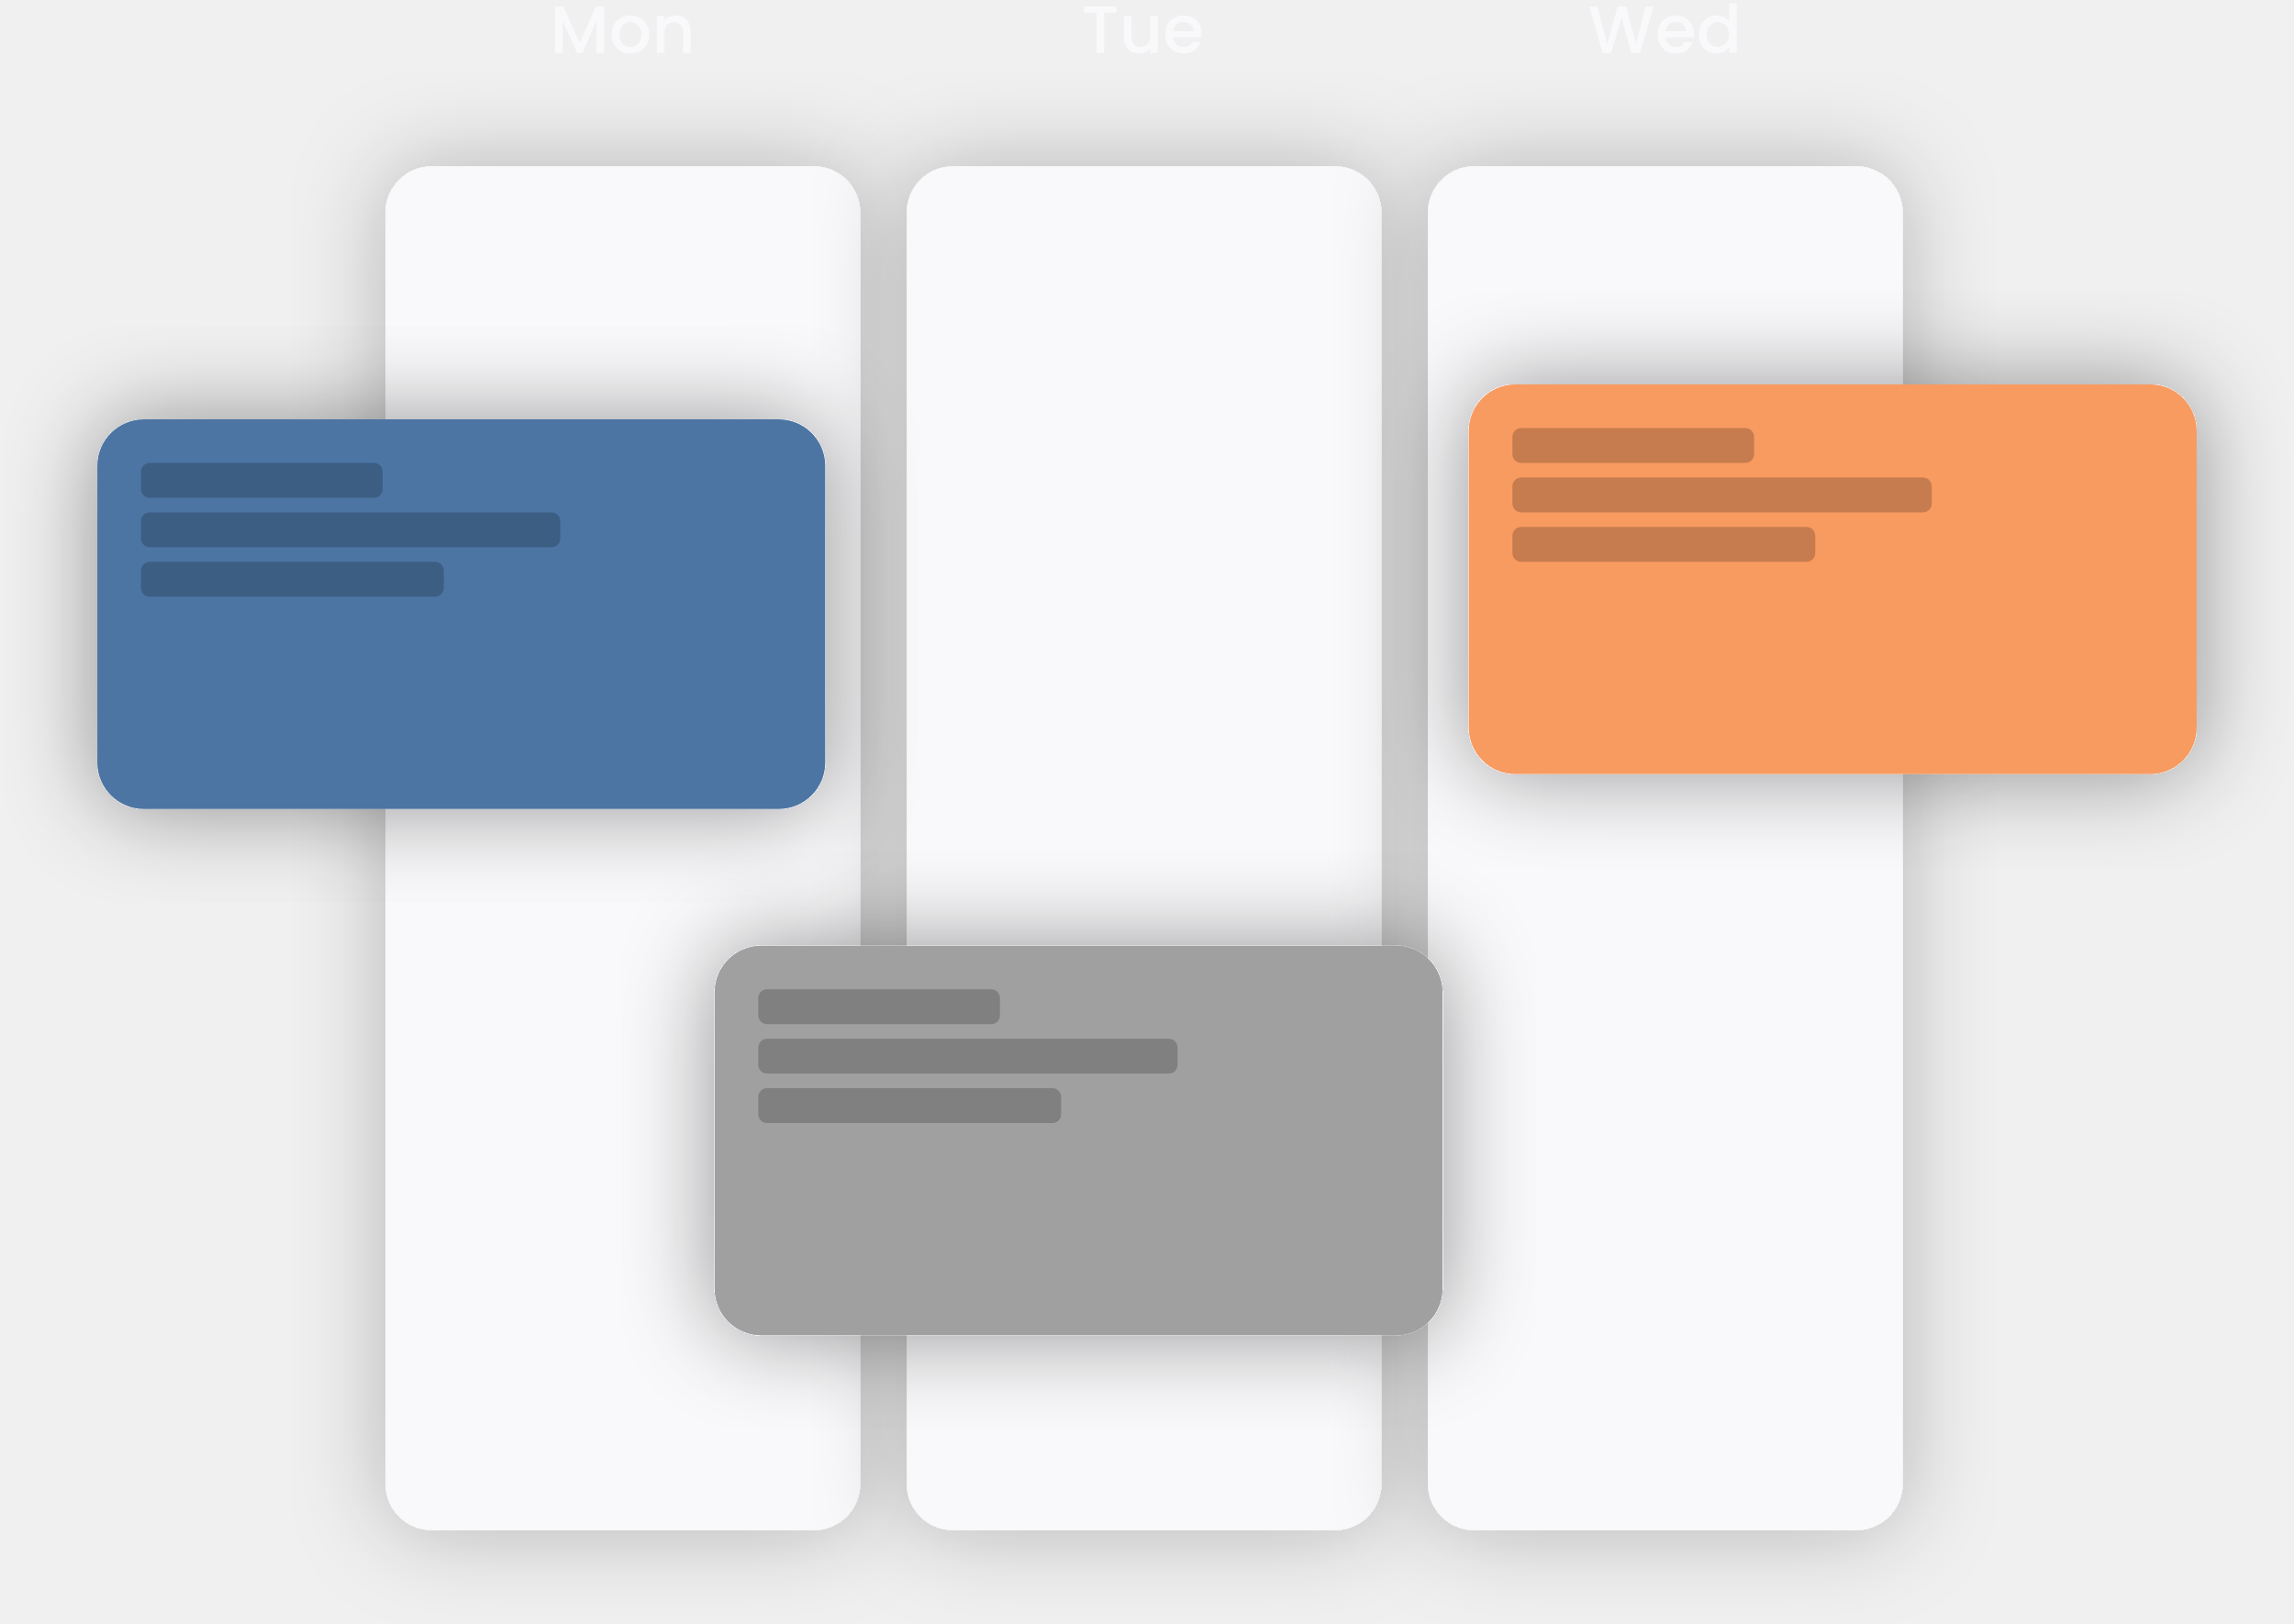
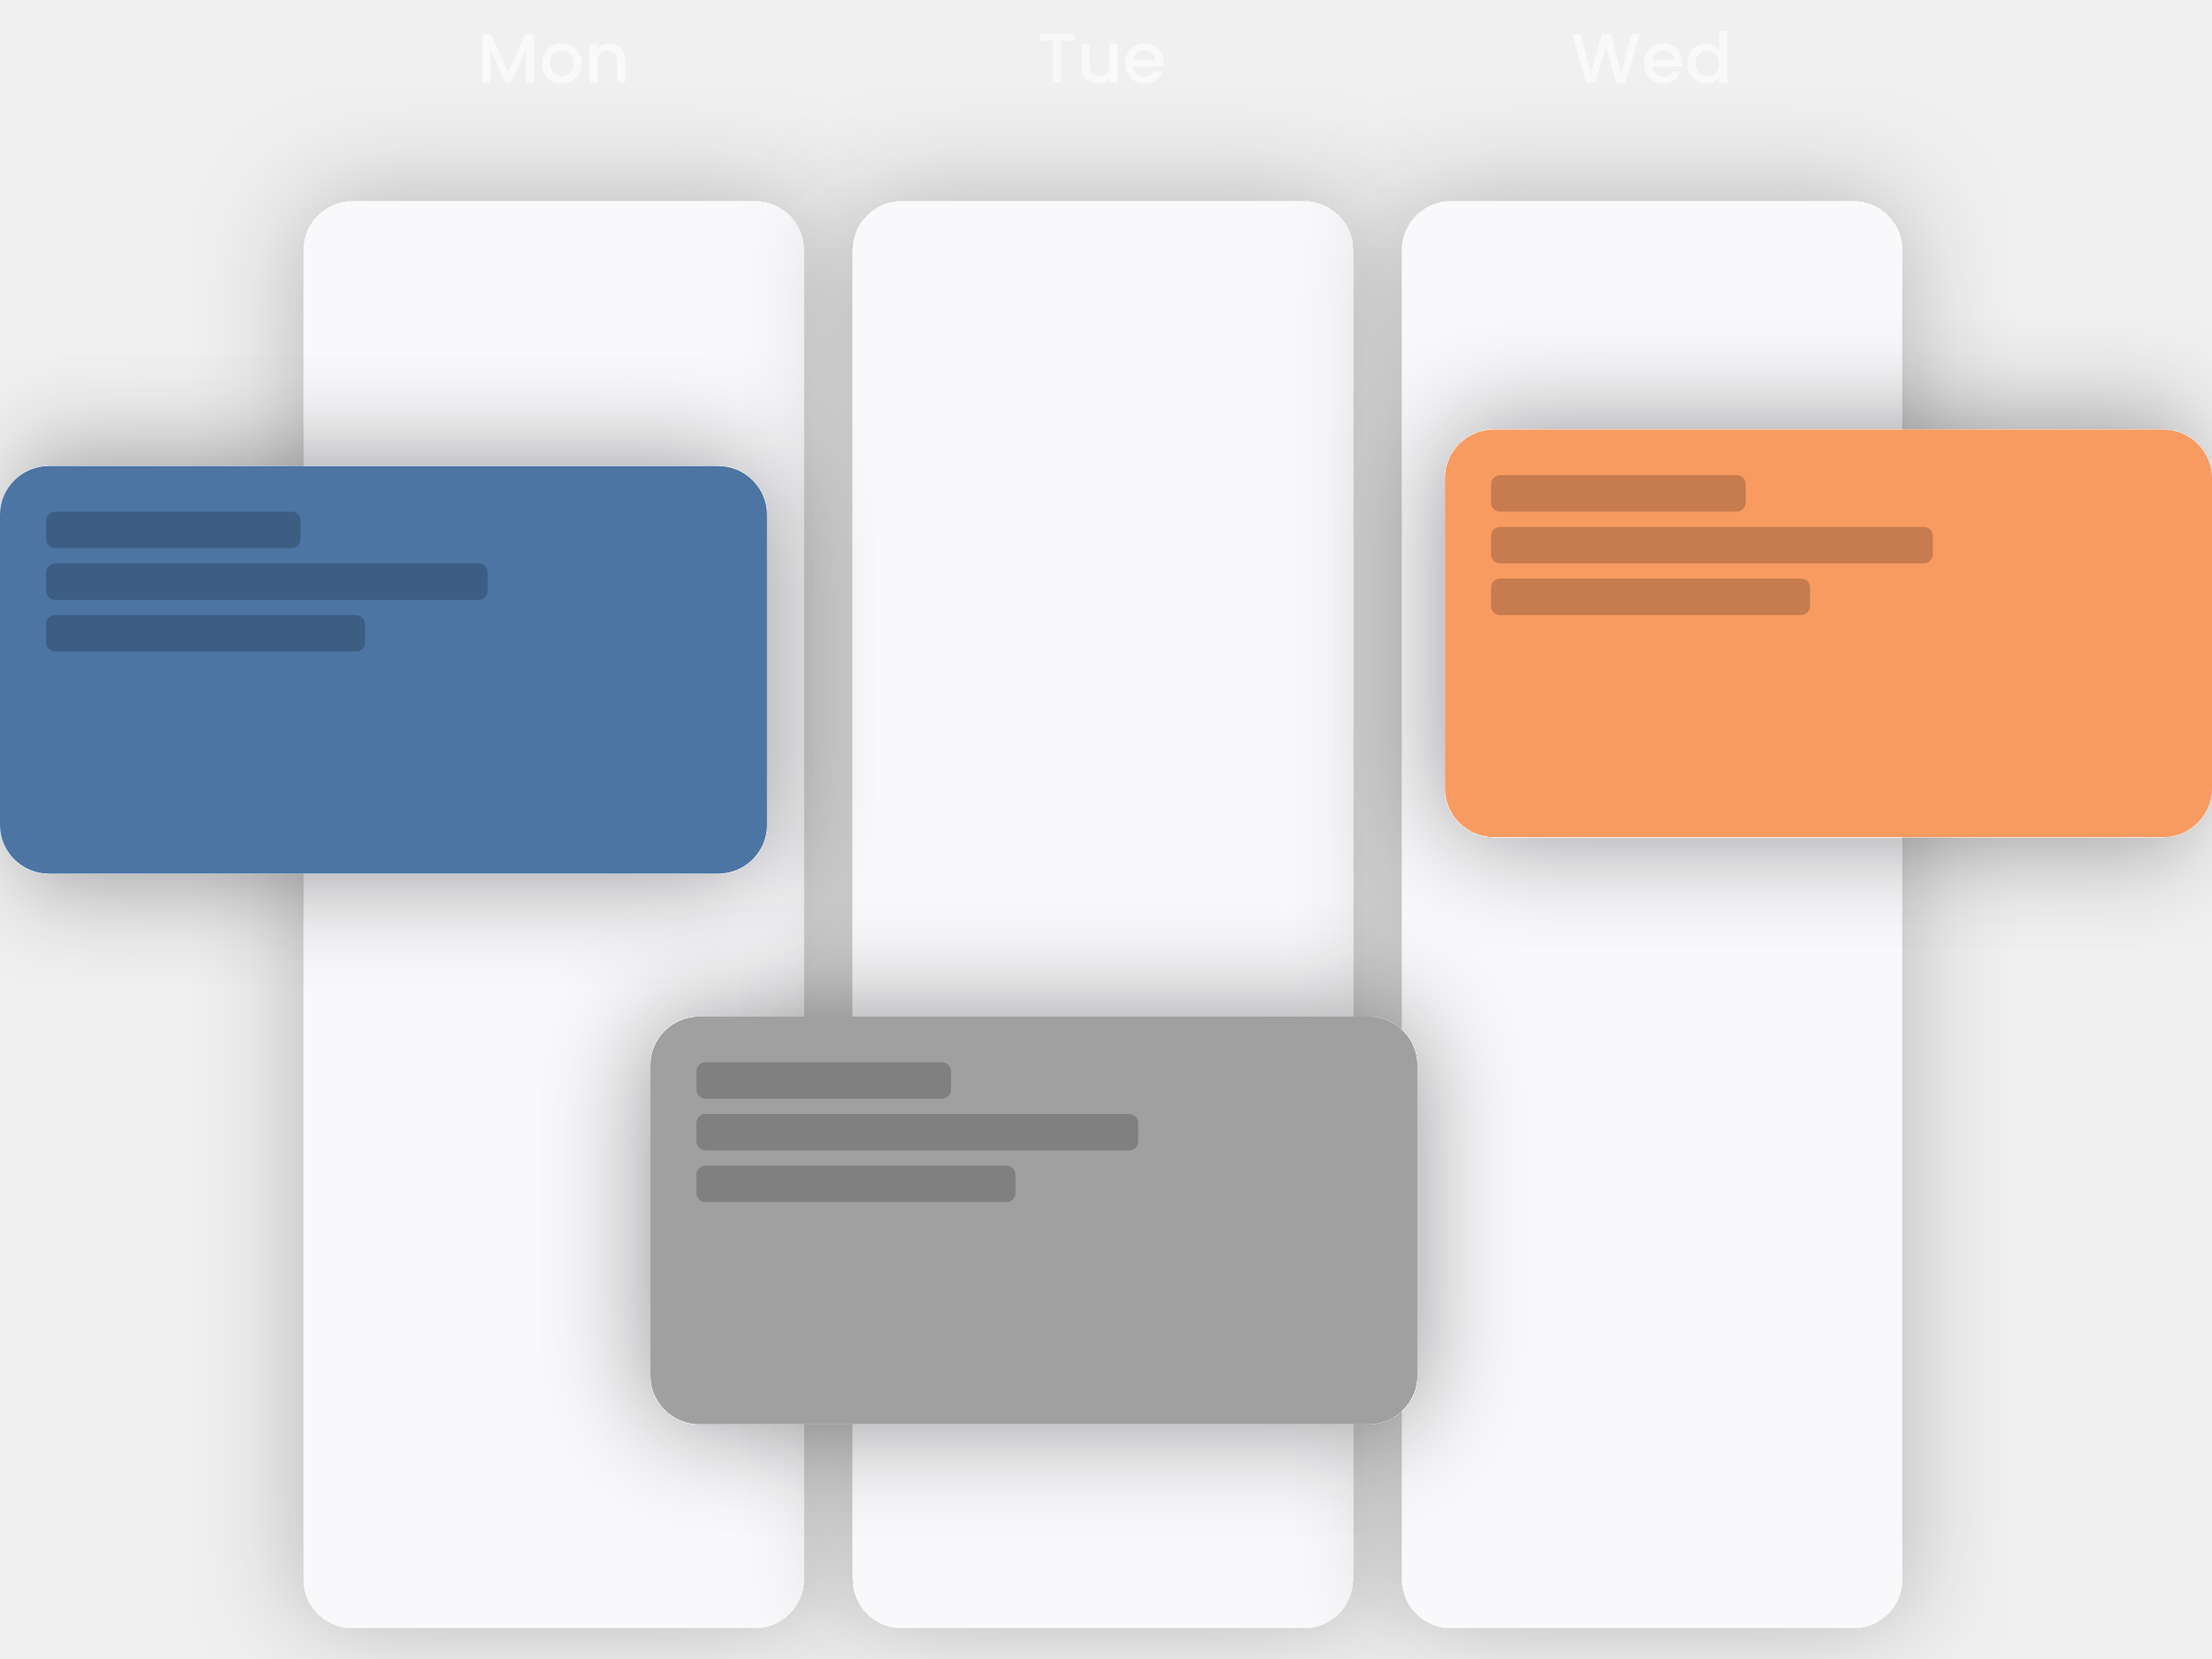
- <svg xmlns="http://www.w3.org/2000/svg" width="493" height="349" viewBox="0 0 493 349" fill="none">
-   <path d="M129.834 1.384V11.375H128.193V4.533L125.142 11.375H124.005L120.94 4.533V11.375H119.299V1.384H121.069L124.581 9.219L128.078 1.384H129.834ZM135.43 11.504C134.682 11.504 134.005 11.337 133.401 11.001C132.796 10.656 132.321 10.177 131.976 9.564C131.631 8.941 131.458 8.222 131.458 7.408C131.458 6.603 131.636 5.889 131.99 5.266C132.346 4.643 132.83 4.164 133.444 3.828C134.059 3.493 134.744 3.325 135.502 3.325C136.261 3.325 136.946 3.493 137.56 3.828C138.175 4.164 138.659 4.643 139.014 5.266C139.369 5.889 139.547 6.603 139.547 7.408C139.547 8.213 139.364 8.926 139 9.549C138.635 10.172 138.136 10.656 137.503 11.001C136.88 11.337 136.189 11.504 135.43 11.504ZM135.43 10.081C135.853 10.081 136.246 9.981 136.61 9.779C136.985 9.578 137.287 9.276 137.517 8.874C137.747 8.471 137.863 7.983 137.863 7.408C137.863 6.833 137.752 6.349 137.532 5.956C137.311 5.553 137.018 5.251 136.654 5.05C136.289 4.849 135.896 4.748 135.473 4.748C135.052 4.748 134.658 4.849 134.293 5.05C133.938 5.251 133.656 5.553 133.444 5.956C133.233 6.349 133.127 6.833 133.127 7.408C133.127 8.26 133.343 8.922 133.775 9.391C134.217 9.851 134.768 10.081 135.43 10.081ZM145.17 3.325C145.793 3.325 146.35 3.454 146.839 3.713C147.338 3.972 147.727 4.355 148.005 4.863C148.283 5.371 148.422 5.984 148.422 6.703V11.375H146.796V6.948C146.796 6.238 146.619 5.697 146.263 5.323C145.909 4.94 145.424 4.748 144.81 4.748C144.196 4.748 143.707 4.94 143.342 5.323C142.987 5.697 142.809 6.238 142.809 6.948V11.375H141.168V3.454H142.809V4.36C143.078 4.034 143.419 3.78 143.831 3.598C144.253 3.416 144.7 3.325 145.17 3.325Z" fill="#F9F9FB" />
-   <g filter="url(#filter0_d_240_259)">
-     <path d="M174.851 35.75H92.876C87.347 35.75 82.864 40.227 82.864 45.75V318.875C82.864 324.398 87.347 328.875 92.876 328.875H174.851C180.38 328.875 184.863 324.398 184.863 318.875V45.75C184.863 40.227 180.38 35.75 174.851 35.75Z" fill="#F9F9FB" />
-   </g>
-   <path d="M239.962 1.384V2.721H237.299V11.375H235.659V2.721H232.982V1.384H239.962ZM248.805 3.454V11.375H247.165V10.441C246.905 10.767 246.565 11.025 246.143 11.217C245.73 11.399 245.289 11.49 244.819 11.49C244.195 11.49 243.634 11.361 243.135 11.102C242.645 10.843 242.257 10.46 241.969 9.952C241.691 9.444 241.551 8.831 241.551 8.112V3.454H243.178V7.868C243.178 8.577 243.356 9.123 243.71 9.506C244.066 9.88 244.55 10.067 245.164 10.067C245.778 10.067 246.263 9.88 246.618 9.506C246.982 9.123 247.165 8.577 247.165 7.868V3.454H248.805ZM258.239 7.221C258.239 7.518 258.219 7.786 258.181 8.026H252.122C252.17 8.658 252.405 9.166 252.827 9.549C253.249 9.933 253.768 10.124 254.381 10.124C255.264 10.124 255.888 9.755 256.252 9.018H258.023C257.783 9.746 257.346 10.345 256.713 10.814C256.089 11.274 255.312 11.504 254.381 11.504C253.624 11.504 252.942 11.337 252.338 11.001C251.743 10.656 251.273 10.177 250.927 9.564C250.591 8.941 250.423 8.222 250.423 7.408C250.423 6.593 250.587 5.879 250.913 5.266C251.249 4.643 251.714 4.164 252.309 3.828C252.913 3.493 253.604 3.325 254.381 3.325C255.13 3.325 255.797 3.488 256.382 3.814C256.967 4.14 257.423 4.6 257.749 5.194C258.075 5.778 258.239 6.454 258.239 7.221ZM256.526 6.703C256.517 6.099 256.301 5.615 255.878 5.251C255.456 4.887 254.933 4.705 254.309 4.705C253.743 4.705 253.259 4.887 252.856 5.251C252.453 5.606 252.213 6.09 252.136 6.703H256.526Z" fill="#F9F9FB" />
-   <g filter="url(#filter1_d_240_259)">
-     <path d="M286.861 35.75H204.887C199.357 35.75 194.875 40.227 194.875 45.75V318.875C194.875 324.398 199.357 328.875 204.887 328.875H286.861C292.391 328.875 296.874 324.398 296.874 318.875V45.75C296.874 40.227 292.391 35.75 286.861 35.75Z" fill="#F9F9FB" />
-   </g>
-   <path d="M355.407 1.384L352.442 11.375H350.586L348.484 3.814L346.253 11.375L344.411 11.389L341.576 1.384H343.317L345.39 9.521L347.635 1.384H349.477L351.564 9.477L353.651 1.384H355.407ZM364.029 7.221C364.029 7.518 364.009 7.786 363.971 8.026H357.912C357.96 8.658 358.195 9.166 358.617 9.549C359.039 9.933 359.557 10.124 360.172 10.124C361.054 10.124 361.678 9.755 362.043 9.017H363.813C363.573 9.746 363.136 10.345 362.503 10.814C361.879 11.274 361.102 11.504 360.172 11.504C359.413 11.504 358.732 11.337 358.128 11.001C357.533 10.656 357.063 10.177 356.717 9.564C356.381 8.941 356.214 8.222 356.214 7.407C356.214 6.593 356.376 5.879 356.703 5.266C357.038 4.643 357.504 4.164 358.099 3.828C358.704 3.493 359.394 3.325 360.172 3.325C360.92 3.325 361.586 3.488 362.172 3.814C362.757 4.14 363.213 4.6 363.539 5.194C363.865 5.778 364.029 6.454 364.029 7.221ZM362.316 6.703C362.306 6.099 362.09 5.615 361.668 5.251C361.246 4.887 360.723 4.705 360.1 4.705C359.533 4.705 359.049 4.887 358.646 5.251C358.243 5.606 358.003 6.09 357.926 6.703H362.316ZM365.096 7.379C365.096 6.583 365.26 5.879 365.586 5.266C365.922 4.652 366.372 4.178 366.939 3.842C367.514 3.497 368.153 3.325 368.853 3.325C369.371 3.325 369.88 3.44 370.378 3.67C370.887 3.89 371.29 4.187 371.587 4.561V0.737H373.242V11.375H371.587V10.182C371.319 10.565 370.945 10.881 370.465 11.131C369.995 11.38 369.452 11.504 368.838 11.504C368.148 11.504 367.514 11.332 366.939 10.987C366.372 10.632 365.922 10.143 365.586 9.521C365.26 8.888 365.096 8.174 365.096 7.379ZM371.587 7.407C371.587 6.861 371.472 6.387 371.242 5.984C371.021 5.582 370.729 5.275 370.364 5.064C369.999 4.854 369.606 4.748 369.184 4.748C368.761 4.748 368.368 4.854 368.004 5.064C367.639 5.266 367.342 5.567 367.111 5.97C366.89 6.363 366.78 6.832 366.78 7.379C366.78 7.925 366.89 8.404 367.111 8.816C367.342 9.228 367.639 9.545 368.004 9.765C368.378 9.976 368.771 10.081 369.184 10.081C369.606 10.081 369.999 9.976 370.364 9.765C370.729 9.554 371.021 9.247 371.242 8.845C371.472 8.433 371.587 7.954 371.587 7.407Z" fill="#F9F9FB" />
-   <g filter="url(#filter2_d_240_259)">
-     <path d="M398.872 35.75H316.898C311.368 35.75 306.886 40.227 306.886 45.75V318.875C306.886 324.398 311.368 328.875 316.898 328.875H398.872C404.402 328.875 408.885 324.398 408.885 318.875V45.75C408.885 40.227 404.402 35.75 398.872 35.75Z" fill="#F9F9FB" />
-   </g>
-   <g filter="url(#filter3_d_240_259)">
-     <path d="M167.342 90.125H30.926C25.396 90.125 20.914 94.602 20.914 100.125V163.875C20.914 169.398 25.396 173.875 30.926 173.875H167.342C172.871 173.875 177.354 169.398 177.354 163.875V100.125C177.354 94.602 172.871 90.125 167.342 90.125Z" fill="#4C75A4" />
-     <path d="M80.361 99.5H32.178C31.141 99.5 30.3 100.339 30.3 101.375V105.125C30.3 106.161 31.141 107 32.178 107H80.361C81.398 107 82.238 106.161 82.238 105.125V101.375C82.238 100.339 81.398 99.5 80.361 99.5Z" fill="black" fill-opacity="0.2" />
-     <path d="M118.532 110.125H32.178C31.141 110.125 30.3 110.964 30.3 112V115.75C30.3 116.786 31.141 117.625 32.178 117.625H118.532C119.569 117.625 120.41 116.786 120.41 115.75V112C120.41 110.964 119.569 110.125 118.532 110.125Z" fill="black" fill-opacity="0.2" />
-     <path d="M93.502 120.75H32.178C31.141 120.75 30.3 121.589 30.3 122.625V126.375C30.3 127.411 31.141 128.25 32.178 128.25H93.502C94.539 128.25 95.379 127.411 95.379 126.375V122.625C95.379 121.589 94.539 120.75 93.502 120.75Z" fill="black" fill-opacity="0.2" />
-   </g>
-   <g filter="url(#filter4_d_240_259)">
-     <path d="M300.002 203.25H163.587C158.057 203.25 153.575 207.727 153.575 213.25V277C153.575 282.523 158.057 287 163.587 287H300.002C305.532 287 310.015 282.523 310.015 277V213.25C310.015 207.727 305.532 203.25 300.002 203.25Z" fill="#A0A0A0" />
-     <path d="M213.022 212.625H164.838C163.802 212.625 162.961 213.464 162.961 214.5V218.25C162.961 219.286 163.802 220.125 164.838 220.125H213.022C214.059 220.125 214.899 219.286 214.899 218.25V214.5C214.899 213.464 214.059 212.625 213.022 212.625Z" fill="black" fill-opacity="0.2" />
-     <path d="M251.193 223.25H164.838C163.802 223.25 162.961 224.089 162.961 225.125V228.875C162.961 229.911 163.802 230.75 164.838 230.75H251.193C252.23 230.75 253.071 229.911 253.071 228.875V225.125C253.071 224.089 252.23 223.25 251.193 223.25Z" fill="black" fill-opacity="0.2" />
-     <path d="M226.163 233.875H164.838C163.802 233.875 162.961 234.714 162.961 235.75V239.5C162.961 240.536 163.802 241.375 164.838 241.375H226.163C227.2 241.375 228.04 240.536 228.04 239.5V235.75C228.04 234.714 227.2 233.875 226.163 233.875Z" fill="black" fill-opacity="0.2" />
-   </g>
-   <g filter="url(#filter5_d_240_259)">
-     <path d="M462.074 82.625H325.659C320.129 82.625 315.646 87.102 315.646 92.625V156.375C315.646 161.898 320.129 166.375 325.659 166.375H462.074C467.604 166.375 472.086 161.898 472.086 156.375V92.625C472.086 87.102 467.604 82.625 462.074 82.625Z" fill="#F89B61" />
-     <path d="M375.094 92H326.91C325.873 92 325.033 92.84 325.033 93.875V97.625C325.033 98.66 325.873 99.5 326.91 99.5H375.094C376.131 99.5 376.971 98.66 376.971 97.625V93.875C376.971 92.84 376.131 92 375.094 92Z" fill="black" fill-opacity="0.2" />
-     <path d="M413.265 102.625H326.91C325.873 102.625 325.033 103.464 325.033 104.5V108.25C325.033 109.286 325.873 110.125 326.91 110.125H413.265C414.302 110.125 415.142 109.286 415.142 108.25V104.5C415.142 103.464 414.302 102.625 413.265 102.625Z" fill="black" fill-opacity="0.2" />
-     <path d="M388.235 113.25H326.91C325.873 113.25 325.033 114.089 325.033 115.125V118.875C325.033 119.911 325.873 120.75 326.91 120.75H388.235C389.271 120.75 390.112 119.911 390.112 118.875V115.125C390.112 114.089 389.271 113.25 388.235 113.25Z" fill="black" fill-opacity="0.2" />
+ <svg xmlns="http://www.w3.org/2000/svg" width="400" height="300" viewBox="0 0 400 300" fill="none">
+   <g clip-path="url(#clip0_272_209)">
+     <path d="M96.566 6.169V14.962H95.112V8.94L92.407 14.962H91.399L88.681 8.94V14.962H87.226V6.169H88.796L91.909 13.064L95.01 6.169H96.566ZM101.528 15.076C100.864 15.076 100.265 14.928 99.729 14.633C99.193 14.329 98.772 13.908 98.466 13.368C98.159 12.82 98.006 12.187 98.006 11.47C98.006 10.762 98.164 10.133 98.478 9.585C98.793 9.037 99.223 8.615 99.767 8.32C100.312 8.025 100.92 7.877 101.592 7.877C102.264 7.877 102.872 8.025 103.416 8.32C103.961 8.615 104.391 9.037 104.705 9.585C105.02 10.133 105.177 10.762 105.177 11.47C105.177 12.179 105.016 12.807 104.692 13.355C104.369 13.903 103.927 14.329 103.365 14.633C102.813 14.928 102.2 15.076 101.528 15.076ZM101.528 13.823C101.902 13.823 102.251 13.735 102.574 13.558C102.906 13.381 103.174 13.115 103.378 12.761C103.582 12.406 103.684 11.976 103.684 11.47C103.684 10.964 103.587 10.538 103.391 10.192C103.196 9.838 102.936 9.572 102.612 9.395C102.29 9.218 101.941 9.13 101.566 9.13C101.192 9.13 100.843 9.218 100.52 9.395C100.205 9.572 99.954 9.838 99.767 10.192C99.58 10.538 99.486 10.964 99.486 11.47C99.486 12.221 99.678 12.803 100.06 13.216C100.452 13.621 100.941 13.823 101.528 13.823ZM110.163 7.877C110.716 7.877 111.209 7.991 111.643 8.219C112.085 8.446 112.43 8.784 112.676 9.231C112.923 9.678 113.046 10.218 113.046 10.85V14.962H111.604V11.065C111.604 10.441 111.447 9.965 111.132 9.636C110.818 9.298 110.388 9.13 109.844 9.13C109.299 9.13 108.865 9.298 108.542 9.636C108.227 9.965 108.07 10.441 108.07 11.065V14.962H106.615V7.991H108.07V8.788C108.308 8.501 108.61 8.278 108.976 8.117C109.35 7.957 109.746 7.877 110.163 7.877Z" fill="#F9F9FB" />
+     <g filter="url(#filter0_d_272_209)">
+       <path d="M136.477 36.415H63.8C58.898 36.415 54.924 40.355 54.924 45.216V285.599C54.924 290.46 58.898 294.4 63.8 294.4H136.477C141.38 294.4 145.354 290.46 145.354 285.599V45.216C145.354 40.355 141.38 36.415 136.477 36.415Z" fill="#F9F9FB" />
+     </g>
+     <path d="M194.204 6.169V7.346H191.843V14.962H190.388V7.346H188.015V6.169H194.204ZM202.044 7.991V14.962H200.589V14.14C200.359 14.426 200.058 14.654 199.683 14.823C199.318 14.983 198.926 15.063 198.509 15.063C197.957 15.063 197.459 14.949 197.016 14.722C196.582 14.494 196.238 14.156 195.983 13.71C195.736 13.262 195.613 12.723 195.613 12.09V7.991H197.055V11.875C197.055 12.499 197.212 12.98 197.527 13.317C197.842 13.646 198.271 13.811 198.815 13.811C199.36 13.811 199.79 13.646 200.104 13.317C200.428 12.98 200.589 12.499 200.589 11.875V7.991H202.044ZM210.407 11.306C210.407 11.567 210.39 11.803 210.356 12.014H204.984C205.027 12.571 205.235 13.018 205.609 13.355C205.984 13.693 206.443 13.861 206.987 13.861C207.77 13.861 208.323 13.537 208.646 12.887H210.216C210.003 13.528 209.616 14.055 209.055 14.469C208.501 14.873 207.812 15.076 206.987 15.076C206.316 15.076 205.711 14.928 205.176 14.633C204.648 14.329 204.231 13.908 203.925 13.368C203.627 12.82 203.478 12.187 203.478 11.47C203.478 10.753 203.623 10.125 203.912 9.585C204.21 9.037 204.622 8.615 205.15 8.32C205.686 8.025 206.298 7.877 206.987 7.877C207.651 7.877 208.242 8.02 208.761 8.307C209.28 8.594 209.684 8.999 209.973 9.522C210.262 10.036 210.407 10.631 210.407 11.306ZM208.889 10.85C208.88 10.319 208.689 9.893 208.314 9.572C207.94 9.252 207.477 9.092 206.924 9.092C206.422 9.092 205.992 9.252 205.635 9.572C205.278 9.884 205.065 10.31 204.997 10.85H208.889Z" fill="#F9F9FB" />
+     <g filter="url(#filter1_d_272_209)">
+       <path d="M235.784 36.415H163.107C158.204 36.415 154.23 40.355 154.23 45.216V285.599C154.23 290.46 158.204 294.4 163.107 294.4H235.784C240.686 294.4 244.66 290.46 244.66 285.599V45.216C244.66 40.355 240.686 36.415 235.784 36.415Z" fill="#F9F9FB" />
+     </g>
+     <path d="M296.555 6.169L293.926 14.962H292.28L290.417 8.307L288.439 14.962L286.806 14.975L284.292 6.169H285.836L287.674 13.33L289.664 6.169H291.298L293.148 13.292L294.998 6.169H296.555ZM304.198 11.306C304.198 11.567 304.181 11.803 304.147 12.014H298.775C298.818 12.571 299.026 13.018 299.401 13.355C299.775 13.693 300.234 13.861 300.779 13.861C301.561 13.861 302.114 13.537 302.438 12.887H304.007C303.794 13.528 303.407 14.055 302.846 14.469C302.293 14.873 301.604 15.076 300.779 15.076C300.106 15.076 299.503 14.928 298.967 14.633C298.439 14.329 298.023 13.908 297.716 13.368C297.418 12.82 297.27 12.187 297.27 11.47C297.27 10.753 297.414 10.125 297.704 9.585C298.001 9.037 298.414 8.615 298.941 8.32C299.477 8.025 300.09 7.877 300.779 7.877C301.442 7.877 302.033 8.02 302.552 8.307C303.071 8.594 303.475 8.999 303.765 9.522C304.054 10.036 304.198 10.631 304.198 11.306ZM302.68 10.85C302.671 10.319 302.48 9.893 302.106 9.572C301.731 9.252 301.268 9.092 300.715 9.092C300.213 9.092 299.783 9.252 299.426 9.572C299.069 9.884 298.856 10.31 298.788 10.85H302.68ZM305.145 11.445C305.145 10.745 305.29 10.125 305.579 9.585C305.877 9.045 306.276 8.628 306.778 8.332C307.289 8.029 307.854 7.877 308.475 7.877C308.935 7.877 309.386 7.978 309.828 8.181C310.279 8.375 310.636 8.636 310.9 8.965V5.6H312.367V14.962H310.9V13.912C310.662 14.249 310.33 14.528 309.904 14.747C309.488 14.966 309.007 15.076 308.463 15.076C307.85 15.076 307.289 14.924 306.778 14.62C306.276 14.308 305.877 13.878 305.579 13.33C305.29 12.773 305.145 12.145 305.145 11.445ZM310.9 11.47C310.9 10.989 310.798 10.572 310.593 10.218C310.398 9.863 310.139 9.593 309.815 9.408C309.492 9.222 309.143 9.13 308.769 9.13C308.394 9.13 308.046 9.222 307.722 9.408C307.399 9.585 307.136 9.851 306.931 10.205C306.736 10.551 306.638 10.964 306.638 11.445C306.638 11.926 306.736 12.347 306.931 12.71C307.136 13.073 307.399 13.351 307.722 13.545C308.054 13.731 308.403 13.823 308.769 13.823C309.143 13.823 309.492 13.731 309.815 13.545C310.139 13.36 310.398 13.09 310.593 12.735C310.798 12.373 310.9 11.951 310.9 11.47Z" fill="#F9F9FB" />
+     <g filter="url(#filter2_d_272_209)">
+       <path d="M335.09 36.415H262.413C257.511 36.415 253.537 40.355 253.537 45.216V285.599C253.537 290.46 257.511 294.4 262.413 294.4H335.09C339.992 294.4 343.967 290.46 343.967 285.599V45.216C343.967 40.355 339.992 36.415 335.09 36.415Z" fill="#F9F9FB" />
+     </g>
+     <g filter="url(#filter3_d_272_209)">
+       <path d="M129.82 84.272H8.877C3.974 84.272 0 88.212 0 93.073V149.18C0 154.041 3.974 157.982 8.877 157.982H129.82C134.722 157.982 138.696 154.041 138.696 149.18V93.073C138.696 88.212 134.722 84.272 129.82 84.272Z" fill="#4C75A4" />
+       <path d="M52.705 92.523H9.986C9.067 92.523 8.322 93.261 8.322 94.173V97.473C8.322 98.385 9.067 99.124 9.986 99.124H52.705C53.624 99.124 54.369 98.385 54.369 97.473V94.173C54.369 93.261 53.624 92.523 52.705 92.523Z" fill="black" fill-opacity="0.2" />
+       <path d="M86.546 101.874H9.986C9.067 101.874 8.322 102.613 8.322 103.524V106.825C8.322 107.736 9.067 108.475 9.986 108.475H86.546C87.466 108.475 88.211 107.736 88.211 106.825V103.524C88.211 102.613 87.466 101.874 86.546 101.874Z" fill="black" fill-opacity="0.2" />
+       <path d="M64.355 111.225H9.986C9.067 111.225 8.322 111.964 8.322 112.875V116.176C8.322 117.087 9.067 117.826 9.986 117.826H64.355C65.274 117.826 66.019 117.087 66.019 116.176V112.875C66.019 111.964 65.274 111.225 64.355 111.225Z" fill="black" fill-opacity="0.2" />
+     </g>
+     <g filter="url(#filter4_d_272_209)">
+       <path d="M247.434 183.835H126.491C121.588 183.835 117.614 187.776 117.614 192.636V248.744C117.614 253.605 121.588 257.545 126.491 257.545H247.434C252.336 257.545 256.311 253.605 256.311 248.744V192.636C256.311 187.776 252.336 183.835 247.434 183.835Z" fill="#A0A0A0" />
+       <path d="M170.319 192.086H127.601C126.681 192.086 125.936 192.825 125.936 193.737V197.037C125.936 197.948 126.681 198.687 127.601 198.687H170.319C171.238 198.687 171.983 197.948 171.983 197.037V193.737C171.983 192.825 171.238 192.086 170.319 192.086Z" fill="black" fill-opacity="0.2" />
+       <path d="M204.161 201.438H127.601C126.681 201.438 125.936 202.176 125.936 203.088V206.388C125.936 207.3 126.681 208.038 127.601 208.038H204.161C205.08 208.038 205.825 207.3 205.825 206.388V203.088C205.825 202.176 205.08 201.438 204.161 201.438Z" fill="black" fill-opacity="0.2" />
+       <path d="M181.97 210.789H127.601C126.681 210.789 125.936 211.528 125.936 212.439V215.739C125.936 216.651 126.681 217.39 127.601 217.39H181.97C182.889 217.39 183.634 216.651 183.634 215.739V212.439C183.634 211.528 182.889 210.789 181.97 210.789Z" fill="black" fill-opacity="0.2" />
+     </g>
+     <g filter="url(#filter5_d_272_209)">
+       <path d="M391.123 77.671H270.18C265.278 77.671 261.304 81.611 261.304 86.472V142.579C261.304 147.44 265.278 151.381 270.18 151.381H391.123C396.026 151.381 400 147.44 400 142.579V86.472C400 81.611 396.026 77.671 391.123 77.671Z" fill="#F89B61" />
+       <path d="M314.008 85.922H271.29C270.371 85.922 269.625 86.661 269.625 87.572V90.872C269.625 91.784 270.371 92.523 271.29 92.523H314.008C314.927 92.523 315.673 91.784 315.673 90.872V87.572C315.673 86.661 314.927 85.922 314.008 85.922Z" fill="black" fill-opacity="0.2" />
+       <path d="M347.85 95.273H271.29C270.371 95.273 269.625 96.012 269.625 96.923V100.224C269.625 101.135 270.371 101.874 271.29 101.874H347.85C348.769 101.874 349.515 101.135 349.515 100.224V96.923C349.515 96.012 348.769 95.273 347.85 95.273Z" fill="black" fill-opacity="0.2" />
+       <path d="M325.659 104.624H271.29C270.371 104.624 269.625 105.363 269.625 106.275V109.575C269.625 110.486 270.371 111.225 271.29 111.225H325.659C326.578 111.225 327.323 110.486 327.323 109.575V106.275C327.323 105.363 326.578 104.624 325.659 104.624Z" fill="black" fill-opacity="0.2" />
+     </g>
  </g>
  <defs>
-     <filter id="filter0_d_240_259" x="62.864" y="15.75" width="141.999" height="333.125" filterUnits="userSpaceOnUse" color-interpolation-filters="sRGB">
+     <filter id="filter0_d_272_209" x="34.924" y="16.415" width="130.43" height="297.985" filterUnits="userSpaceOnUse" color-interpolation-filters="sRGB">
      <feFlood flood-opacity="0" result="BackgroundImageFix" />
      <feColorMatrix in="SourceAlpha" type="matrix" values="0 0 0 0 0 0 0 0 0 0 0 0 0 0 0 0 0 0 127 0" result="hardAlpha" />
      <feOffset />
      <feGaussianBlur stdDeviation="10" />
      <feComposite in2="hardAlpha" operator="out" />
      <feColorMatrix type="matrix" values="0 0 0 0 0 0 0 0 0 0 0 0 0 0 0 0 0 0 0.25 0" />
-       <feBlend mode="normal" in2="BackgroundImageFix" result="effect1_dropShadow_240_259" />
-       <feBlend mode="normal" in="SourceGraphic" in2="effect1_dropShadow_240_259" result="shape" />
+       <feBlend mode="normal" in2="BackgroundImageFix" result="effect1_dropShadow_272_209" />
+       <feBlend mode="normal" in="SourceGraphic" in2="effect1_dropShadow_272_209" result="shape" />
    </filter>
-     <filter id="filter1_d_240_259" x="174.875" y="15.75" width="141.999" height="333.125" filterUnits="userSpaceOnUse" color-interpolation-filters="sRGB">
+     <filter id="filter1_d_272_209" x="134.23" y="16.415" width="130.43" height="297.985" filterUnits="userSpaceOnUse" color-interpolation-filters="sRGB">
      <feFlood flood-opacity="0" result="BackgroundImageFix" />
      <feColorMatrix in="SourceAlpha" type="matrix" values="0 0 0 0 0 0 0 0 0 0 0 0 0 0 0 0 0 0 127 0" result="hardAlpha" />
      <feOffset />
      <feGaussianBlur stdDeviation="10" />
      <feComposite in2="hardAlpha" operator="out" />
      <feColorMatrix type="matrix" values="0 0 0 0 0 0 0 0 0 0 0 0 0 0 0 0 0 0 0.25 0" />
-       <feBlend mode="normal" in2="BackgroundImageFix" result="effect1_dropShadow_240_259" />
-       <feBlend mode="normal" in="SourceGraphic" in2="effect1_dropShadow_240_259" result="shape" />
+       <feBlend mode="normal" in2="BackgroundImageFix" result="effect1_dropShadow_272_209" />
+       <feBlend mode="normal" in="SourceGraphic" in2="effect1_dropShadow_272_209" result="shape" />
    </filter>
-     <filter id="filter2_d_240_259" x="286.886" y="15.75" width="141.999" height="333.125" filterUnits="userSpaceOnUse" color-interpolation-filters="sRGB">
+     <filter id="filter2_d_272_209" x="233.537" y="16.415" width="130.43" height="297.985" filterUnits="userSpaceOnUse" color-interpolation-filters="sRGB">
      <feFlood flood-opacity="0" result="BackgroundImageFix" />
      <feColorMatrix in="SourceAlpha" type="matrix" values="0 0 0 0 0 0 0 0 0 0 0 0 0 0 0 0 0 0 127 0" result="hardAlpha" />
      <feOffset />
      <feGaussianBlur stdDeviation="10" />
      <feComposite in2="hardAlpha" operator="out" />
      <feColorMatrix type="matrix" values="0 0 0 0 0 0 0 0 0 0 0 0 0 0 0 0 0 0 0.25 0" />
-       <feBlend mode="normal" in2="BackgroundImageFix" result="effect1_dropShadow_240_259" />
-       <feBlend mode="normal" in="SourceGraphic" in2="effect1_dropShadow_240_259" result="shape" />
+       <feBlend mode="normal" in2="BackgroundImageFix" result="effect1_dropShadow_272_209" />
+       <feBlend mode="normal" in="SourceGraphic" in2="effect1_dropShadow_272_209" result="shape" />
    </filter>
-     <filter id="filter3_d_240_259" x="0.914" y="70.125" width="196.44" height="123.75" filterUnits="userSpaceOnUse" color-interpolation-filters="sRGB">
+     <filter id="filter3_d_272_209" x="-20" y="64.272" width="178.696" height="113.71" filterUnits="userSpaceOnUse" color-interpolation-filters="sRGB">
      <feFlood flood-opacity="0" result="BackgroundImageFix" />
      <feColorMatrix in="SourceAlpha" type="matrix" values="0 0 0 0 0 0 0 0 0 0 0 0 0 0 0 0 0 0 127 0" result="hardAlpha" />
      <feOffset />
      <feGaussianBlur stdDeviation="10" />
      <feComposite in2="hardAlpha" operator="out" />
      <feColorMatrix type="matrix" values="0 0 0 0 0 0 0 0 0 0 0 0 0 0 0 0 0 0 0.4 0" />
-       <feBlend mode="normal" in2="BackgroundImageFix" result="effect1_dropShadow_240_259" />
-       <feBlend mode="normal" in="SourceGraphic" in2="effect1_dropShadow_240_259" result="shape" />
+       <feBlend mode="normal" in2="BackgroundImageFix" result="effect1_dropShadow_272_209" />
+       <feBlend mode="normal" in="SourceGraphic" in2="effect1_dropShadow_272_209" result="shape" />
    </filter>
-     <filter id="filter4_d_240_259" x="133.575" y="183.25" width="196.44" height="123.75" filterUnits="userSpaceOnUse" color-interpolation-filters="sRGB">
+     <filter id="filter4_d_272_209" x="97.614" y="163.835" width="178.696" height="113.71" filterUnits="userSpaceOnUse" color-interpolation-filters="sRGB">
      <feFlood flood-opacity="0" result="BackgroundImageFix" />
      <feColorMatrix in="SourceAlpha" type="matrix" values="0 0 0 0 0 0 0 0 0 0 0 0 0 0 0 0 0 0 127 0" result="hardAlpha" />
      <feOffset />
      <feGaussianBlur stdDeviation="10" />
      <feComposite in2="hardAlpha" operator="out" />
      <feColorMatrix type="matrix" values="0 0 0 0 0 0 0 0 0 0 0 0 0 0 0 0 0 0 0.4 0" />
-       <feBlend mode="normal" in2="BackgroundImageFix" result="effect1_dropShadow_240_259" />
-       <feBlend mode="normal" in="SourceGraphic" in2="effect1_dropShadow_240_259" result="shape" />
+       <feBlend mode="normal" in2="BackgroundImageFix" result="effect1_dropShadow_272_209" />
+       <feBlend mode="normal" in="SourceGraphic" in2="effect1_dropShadow_272_209" result="shape" />
    </filter>
-     <filter id="filter5_d_240_259" x="295.646" y="62.625" width="196.44" height="123.75" filterUnits="userSpaceOnUse" color-interpolation-filters="sRGB">
+     <filter id="filter5_d_272_209" x="241.304" y="57.671" width="178.696" height="113.71" filterUnits="userSpaceOnUse" color-interpolation-filters="sRGB">
      <feFlood flood-opacity="0" result="BackgroundImageFix" />
      <feColorMatrix in="SourceAlpha" type="matrix" values="0 0 0 0 0 0 0 0 0 0 0 0 0 0 0 0 0 0 127 0" result="hardAlpha" />
      <feOffset />
      <feGaussianBlur stdDeviation="10" />
      <feComposite in2="hardAlpha" operator="out" />
      <feColorMatrix type="matrix" values="0 0 0 0 0 0 0 0 0 0 0 0 0 0 0 0 0 0 0.4 0" />
-       <feBlend mode="normal" in2="BackgroundImageFix" result="effect1_dropShadow_240_259" />
-       <feBlend mode="normal" in="SourceGraphic" in2="effect1_dropShadow_240_259" result="shape" />
+       <feBlend mode="normal" in2="BackgroundImageFix" result="effect1_dropShadow_272_209" />
+       <feBlend mode="normal" in="SourceGraphic" in2="effect1_dropShadow_272_209" result="shape" />
    </filter>
+     <clipPath id="clip0_272_209">
+       <rect width="400" height="300" fill="white" />
+     </clipPath>
  </defs>
</svg>
